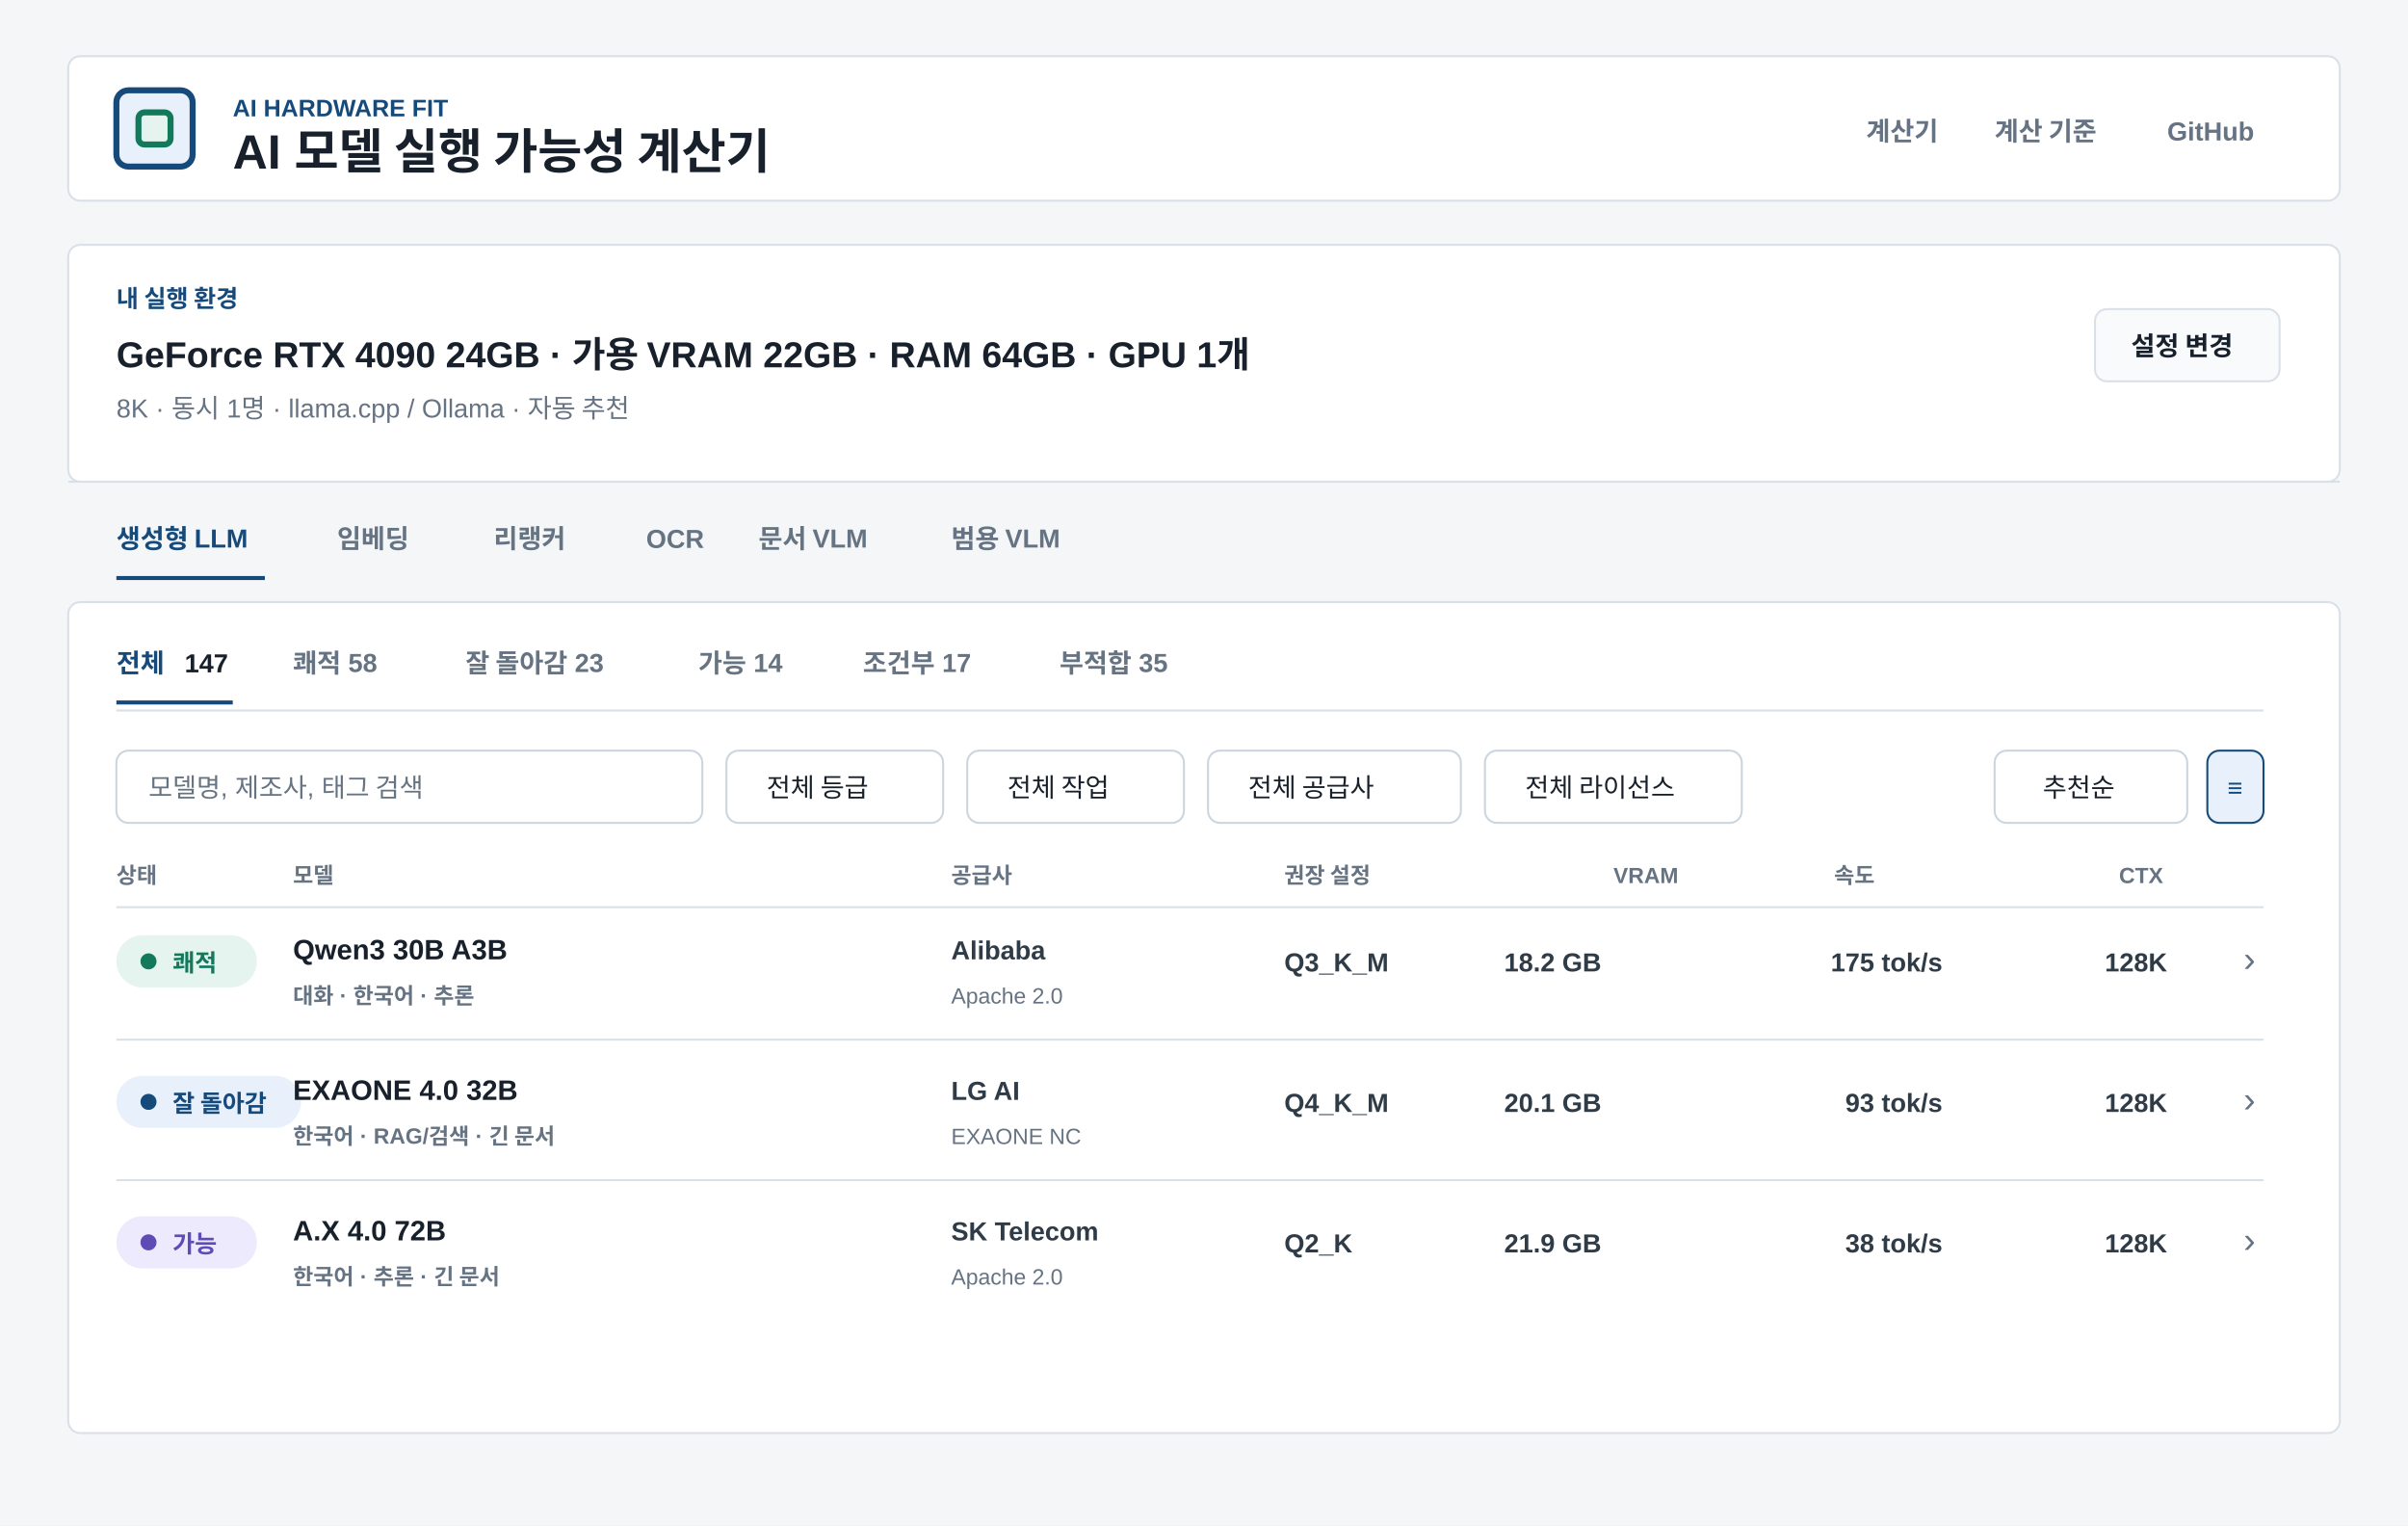
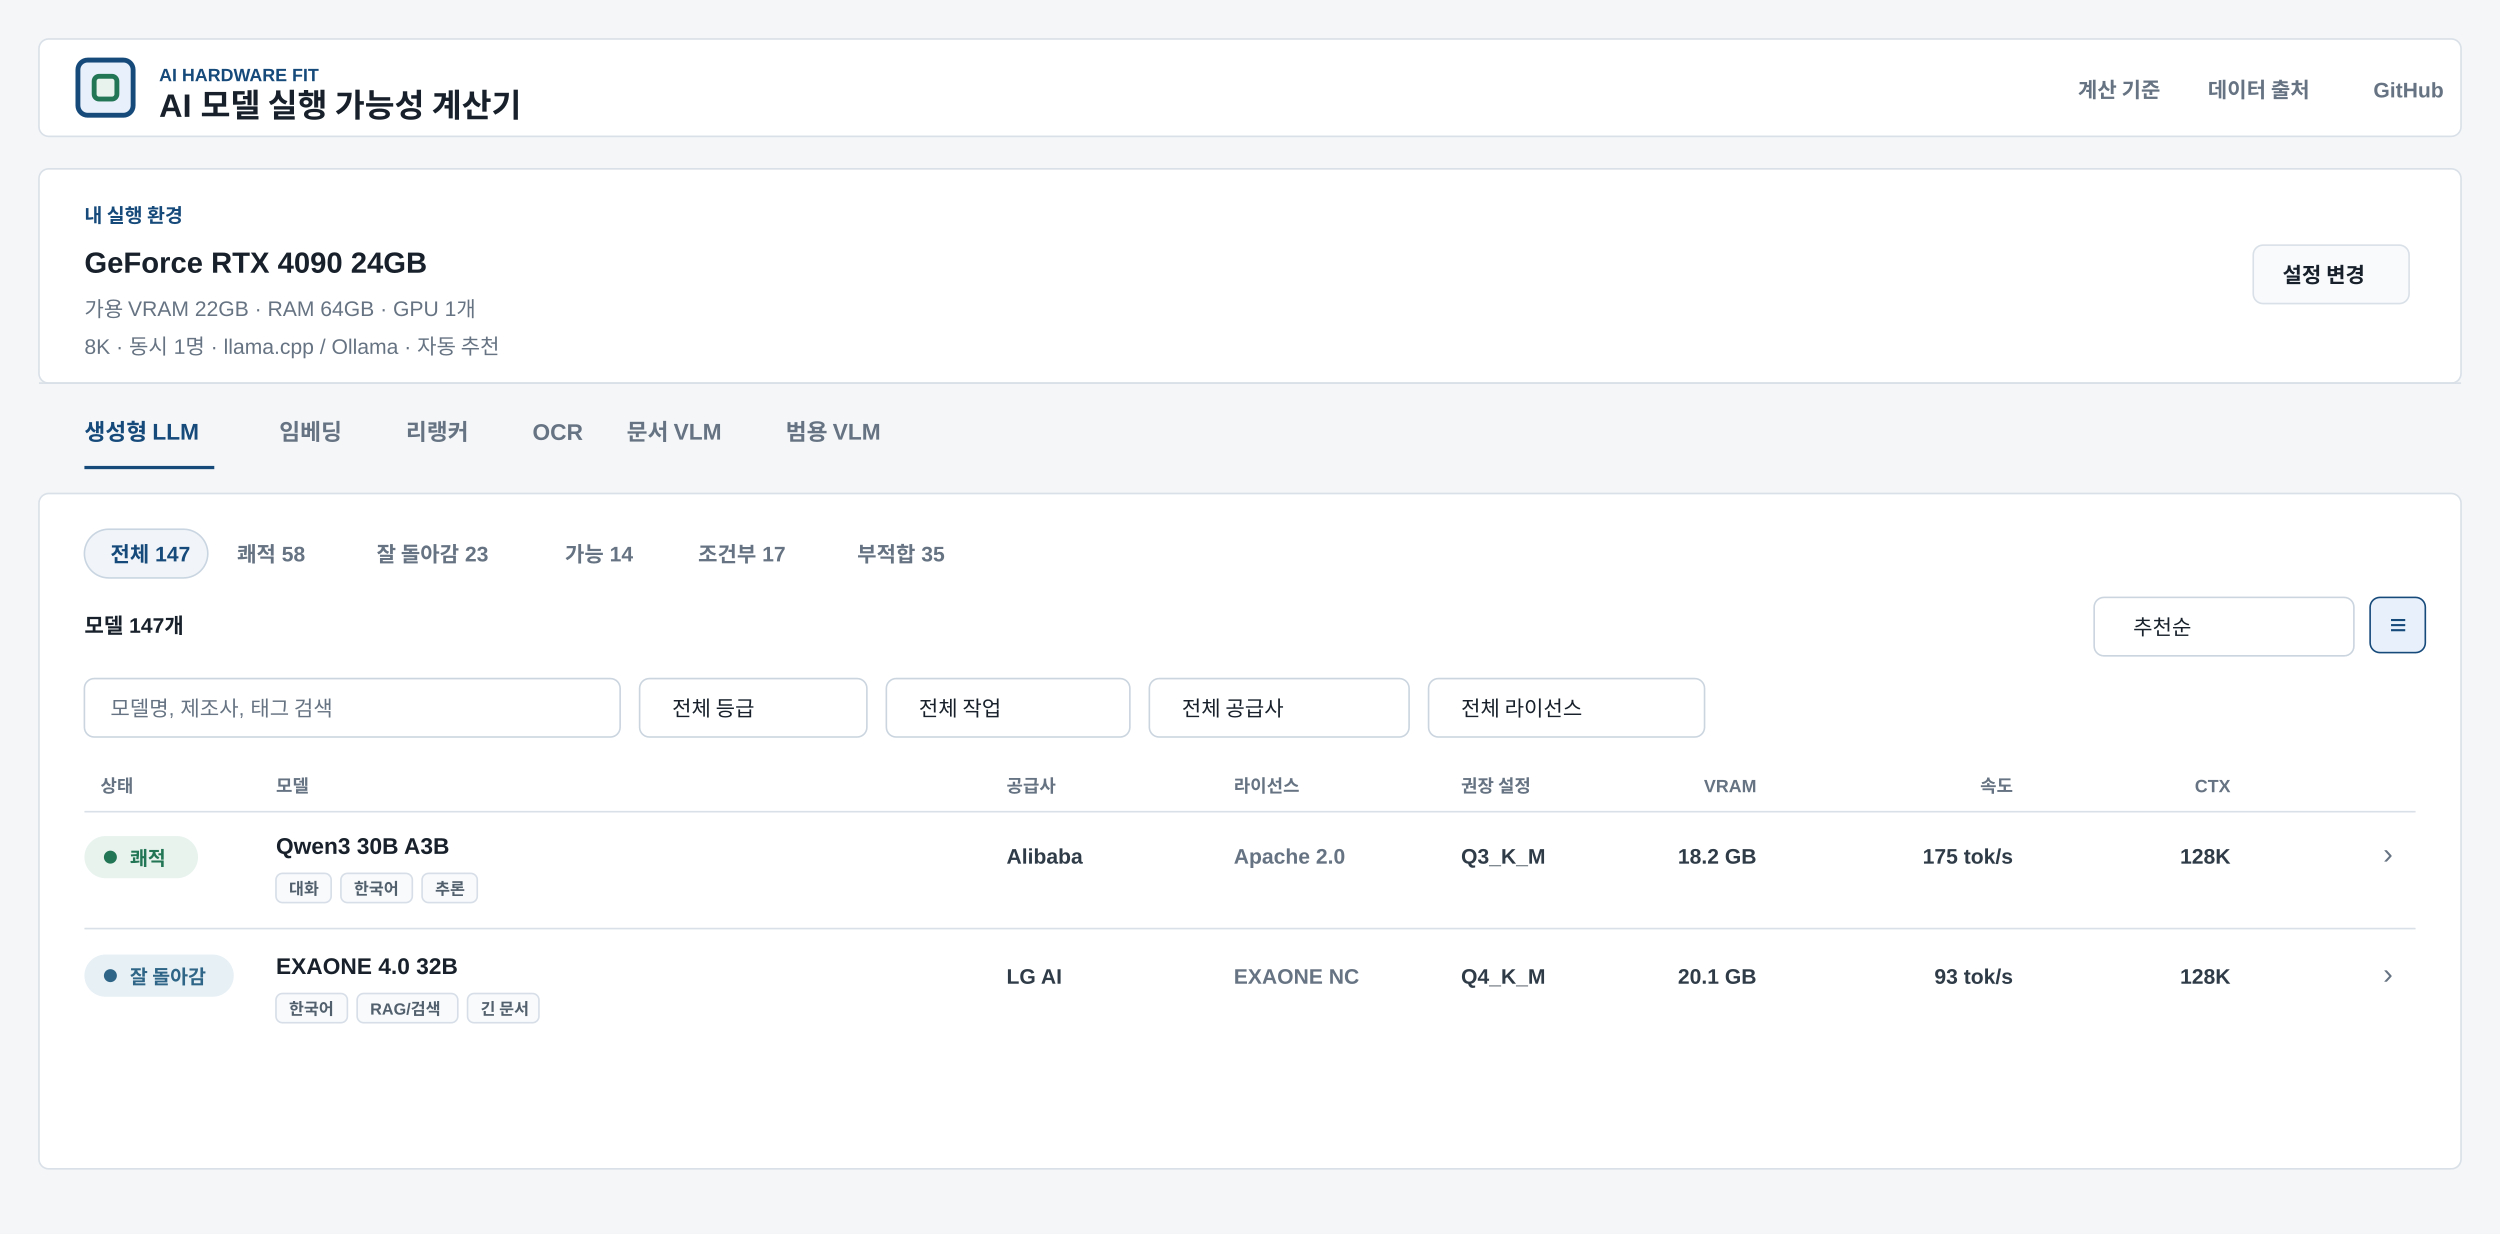
- <svg xmlns="http://www.w3.org/2000/svg" width="1200" height="760" viewBox="0 0 1200 760" fill="none" role="img" aria-label="AI Hardware Fit professional table UI preview">
-   <rect width="1200" height="760" fill="#F4F6F8" />
-   <rect x="34" y="28" width="1132" height="72" rx="6" fill="#FFFFFF" stroke="#D9E0E7" />
-   <rect x="58" y="45" width="38" height="38" rx="6" fill="#E8F1FB" stroke="#164A7B" stroke-width="3" />
-   <rect x="69" y="56" width="16" height="16" rx="3" fill="#E5F4EE" stroke="#13795B" stroke-width="3" />
-   <text x="116" y="58" font-family="Arial, sans-serif" font-size="12" font-weight="700" fill="#164A7B">AI HARDWARE FIT</text>
-   <text x="116" y="84" font-family="Arial, sans-serif" font-size="24" font-weight="700" fill="#18212B">AI 모델 실행 가능성 계산기</text>
-   <text x="930" y="70" font-family="Arial, sans-serif" font-size="13" font-weight="700" fill="#667382">계산기</text>
-   <text x="994" y="70" font-family="Arial, sans-serif" font-size="13" font-weight="700" fill="#667382">계산 기준</text>
-   <text x="1080" y="70" font-family="Arial, sans-serif" font-size="13" font-weight="700" fill="#667382">GitHub</text>
-   <rect x="34" y="122" width="1132" height="118" rx="6" fill="#FFFFFF" stroke="#D9E0E7" />
-   <text x="58" y="153" font-family="Arial, sans-serif" font-size="12" font-weight="700" fill="#164A7B">내 실행 환경</text>
-   <text x="58" y="183" font-family="Arial, sans-serif" font-size="18" font-weight="700" fill="#18212B">GeForce RTX 4090 24GB · 가용 VRAM 22GB · RAM 64GB · GPU 1개</text>
-   <text x="58" y="208" font-family="Arial, sans-serif" font-size="13" fill="#667382">8K · 동시 1명 · llama.cpp / Ollama · 자동 추천</text>
-   <rect x="1044" y="154" width="92" height="36" rx="6" fill="#F8FAFC" stroke="#D9E0E7" />
-   <text x="1062" y="177" font-family="Arial, sans-serif" font-size="13" font-weight="700" fill="#18212B">설정 변경</text>
-   <line x1="34" y1="240" x2="1166" y2="240" stroke="#D9E0E7" />
+ <svg xmlns="http://www.w3.org/2000/svg" width="1540" height="760" viewBox="0 0 1540 760" fill="none" role="img" aria-label="AI Hardware Fit wide professional table UI preview">
+   <rect width="1540" height="760" fill="#F4F6F8" />
+   <rect x="24" y="24" width="1492" height="60" rx="6" fill="#FFFFFF" stroke="#D9E0E7" />
+   <rect x="48" y="37" width="34" height="34" rx="6" fill="#E8F1FB" stroke="#164A7B" stroke-width="3" />
+   <rect x="58" y="47" width="14" height="14" rx="3" fill="#E8F3EE" stroke="#237655" stroke-width="3" />
+   <text x="98" y="50" font-family="Arial, sans-serif" font-size="11" font-weight="700" fill="#164A7B">AI HARDWARE FIT</text>
+   <text x="98" y="72" font-family="Arial, sans-serif" font-size="20" font-weight="700" fill="#18212B">AI 모델 실행 가능성 계산기</text>
+   <text x="1280" y="60" font-family="Arial, sans-serif" font-size="13" font-weight="700" fill="#667382">계산 기준</text>
+   <text x="1360" y="60" font-family="Arial, sans-serif" font-size="13" font-weight="700" fill="#667382">데이터 출처</text>
+   <text x="1462" y="60" font-family="Arial, sans-serif" font-size="13" font-weight="700" fill="#667382">GitHub</text>
+   <rect x="24" y="104" width="1492" height="132" rx="6" fill="#FFFFFF" stroke="#D9E0E7" />
+   <text x="52" y="137" font-family="Arial, sans-serif" font-size="12" font-weight="700" fill="#164A7B">내 실행 환경</text>
+   <text x="52" y="168" font-family="Arial, sans-serif" font-size="18" font-weight="700" fill="#18212B">GeForce RTX 4090 24GB</text>
+   <text x="52" y="195" font-family="Arial, sans-serif" font-size="13" fill="#667382">가용 VRAM 22GB · RAM 64GB · GPU 1개</text>
+   <text x="52" y="218" font-family="Arial, sans-serif" font-size="13" fill="#667382">8K · 동시 1명 · llama.cpp / Ollama · 자동 추천</text>
+   <rect x="1388" y="151" width="96" height="36" rx="6" fill="#F8FAFC" stroke="#D9E0E7" />
+   <text x="1406" y="174" font-family="Arial, sans-serif" font-size="13" font-weight="700" fill="#18212B">설정 변경</text>
+   <line x1="24" y1="236" x2="1516" y2="236" stroke="#D9E0E7" />
+   <g font-family="Arial, sans-serif" font-size="14" font-weight="700">
+     <text x="52" y="271" fill="#164A7B">생성형 LLM</text>
+     <line x1="52" y1="288" x2="132" y2="288" stroke="#164A7B" stroke-width="2" />
+     <text x="172" y="271" fill="#667382">임베딩</text>
+     <text x="250" y="271" fill="#667382">리랭커</text>
+     <text x="328" y="271" fill="#667382">OCR</text>
+     <text x="386" y="271" fill="#667382">문서 VLM</text>
+     <text x="484" y="271" fill="#667382">범용 VLM</text>
+   </g>
+   <rect x="24" y="304" width="1492" height="416" rx="6" fill="#FFFFFF" stroke="#D9E0E7" />
  <g font-family="Arial, sans-serif" font-size="13" font-weight="700">
-     <text x="58" y="273" fill="#164A7B">생성형 LLM</text>
-     <line x1="58" y1="288" x2="132" y2="288" stroke="#164A7B" stroke-width="2" />
-     <text x="168" y="273" fill="#667382">임베딩</text>
-     <text x="246" y="273" fill="#667382">리랭커</text>
-     <text x="322" y="273" fill="#667382">OCR</text>
-     <text x="378" y="273" fill="#667382">문서 VLM</text>
-     <text x="474" y="273" fill="#667382">범용 VLM</text>
+     <rect x="52" y="326" width="76" height="30" rx="15" fill="#F1F5F9" stroke="#C9D5E1" />
+     <text x="68" y="346" fill="#164A7B">전체 147</text>
+     <text x="146" y="346" fill="#667382">쾌적 58</text>
+     <text x="232" y="346" fill="#667382">잘 돌아감 23</text>
+     <text x="348" y="346" fill="#667382">가능 14</text>
+     <text x="430" y="346" fill="#667382">조건부 17</text>
+     <text x="528" y="346" fill="#667382">부적합 35</text>
  </g>
-   <rect x="34" y="300" width="1132" height="414" rx="6" fill="#FFFFFF" stroke="#D9E0E7" />
-   <g font-family="Arial, sans-serif" font-size="13" font-weight="700">
-     <text x="58" y="335" fill="#164A7B">전체</text>
-     <text x="92" y="335" fill="#18212B">147</text>
-     <line x1="58" y1="350" x2="116" y2="350" stroke="#164A7B" stroke-width="2" />
-     <text x="146" y="335" fill="#667382">쾌적 58</text>
-     <text x="232" y="335" fill="#667382">잘 돌아감 23</text>
-     <text x="348" y="335" fill="#667382">가능 14</text>
-     <text x="430" y="335" fill="#667382">조건부 17</text>
-     <text x="528" y="335" fill="#667382">부적합 35</text>
-   </g>
-   <line x1="58" y1="354" x2="1128" y2="354" stroke="#D9E0E7" />
-   <rect x="58" y="374" width="292" height="36" rx="6" fill="#FFFFFF" stroke="#CBD5DF" />
-   <text x="74" y="397" font-family="Arial, sans-serif" font-size="13" fill="#667382">모델명, 제조사, 태그 검색</text>
-   <rect x="362" y="374" width="108" height="36" rx="6" fill="#FFFFFF" stroke="#CBD5DF" />
-   <text x="382" y="397" font-family="Arial, sans-serif" font-size="13" fill="#18212B">전체 등급</text>
-   <rect x="482" y="374" width="108" height="36" rx="6" fill="#FFFFFF" stroke="#CBD5DF" />
-   <text x="502" y="397" font-family="Arial, sans-serif" font-size="13" fill="#18212B">전체 작업</text>
-   <rect x="602" y="374" width="126" height="36" rx="6" fill="#FFFFFF" stroke="#CBD5DF" />
-   <text x="622" y="397" font-family="Arial, sans-serif" font-size="13" fill="#18212B">전체 공급사</text>
-   <rect x="740" y="374" width="128" height="36" rx="6" fill="#FFFFFF" stroke="#CBD5DF" />
-   <text x="760" y="397" font-family="Arial, sans-serif" font-size="13" fill="#18212B">전체 라이선스</text>
-   <rect x="994" y="374" width="96" height="36" rx="6" fill="#FFFFFF" stroke="#CBD5DF" />
-   <text x="1018" y="397" font-family="Arial, sans-serif" font-size="13" fill="#18212B">추천순</text>
-   <rect x="1100" y="374" width="28" height="36" rx="6" fill="#E8F1FB" stroke="#164A7B" />
-   <text x="1110" y="397" font-family="Arial, sans-serif" font-size="13" font-weight="700" fill="#164A7B">≡</text>
-   <text x="58" y="440" font-family="Arial, sans-serif" font-size="11" font-weight="700" fill="#667382">상태</text>
-   <text x="146" y="440" font-family="Arial, sans-serif" font-size="11" font-weight="700" fill="#667382">모델</text>
-   <text x="474" y="440" font-family="Arial, sans-serif" font-size="11" font-weight="700" fill="#667382">공급사</text>
-   <text x="640" y="440" font-family="Arial, sans-serif" font-size="11" font-weight="700" fill="#667382">권장 설정</text>
-   <text x="804" y="440" font-family="Arial, sans-serif" font-size="11" font-weight="700" fill="#667382">VRAM</text>
-   <text x="914" y="440" font-family="Arial, sans-serif" font-size="11" font-weight="700" fill="#667382">속도</text>
-   <text x="1056" y="440" font-family="Arial, sans-serif" font-size="11" font-weight="700" fill="#667382">CTX</text>
-   <line x1="58" y1="452" x2="1128" y2="452" stroke="#D9E0E7" />
+   <text x="52" y="390" font-family="Arial, sans-serif" font-size="13" font-weight="700" fill="#18212B">모델 147개</text>
+   <rect x="1290" y="368" width="160" height="36" rx="6" fill="#FFFFFF" stroke="#CBD5DF" />
+   <text x="1314" y="391" font-family="Arial, sans-serif" font-size="13" fill="#18212B">추천순</text>
+   <rect x="1460" y="368" width="34" height="34" rx="6" fill="#E8F1FB" stroke="#164A7B" />
+   <text x="1472" y="391" font-family="Arial, sans-serif" font-size="18" font-weight="700" fill="#164A7B">≡</text>
+   <rect x="52" y="418" width="330" height="36" rx="6" fill="#FFFFFF" stroke="#CBD5DF" />
+   <text x="68" y="441" font-family="Arial, sans-serif" font-size="13" fill="#667382">모델명, 제조사, 태그 검색</text>
+   <rect x="394" y="418" width="140" height="36" rx="6" fill="#FFFFFF" stroke="#CBD5DF" />
+   <text x="414" y="441" font-family="Arial, sans-serif" font-size="13" fill="#18212B">전체 등급</text>
+   <rect x="546" y="418" width="150" height="36" rx="6" fill="#FFFFFF" stroke="#CBD5DF" />
+   <text x="566" y="441" font-family="Arial, sans-serif" font-size="13" fill="#18212B">전체 작업</text>
+   <rect x="708" y="418" width="160" height="36" rx="6" fill="#FFFFFF" stroke="#CBD5DF" />
+   <text x="728" y="441" font-family="Arial, sans-serif" font-size="13" fill="#18212B">전체 공급사</text>
+   <rect x="880" y="418" width="170" height="36" rx="6" fill="#FFFFFF" stroke="#CBD5DF" />
+   <text x="900" y="441" font-family="Arial, sans-serif" font-size="13" fill="#18212B">전체 라이선스</text>
+   <text x="72" y="488" font-family="Arial, sans-serif" font-size="11" font-weight="700" fill="#667382" text-anchor="middle">상태</text>
+   <text x="170" y="488" font-family="Arial, sans-serif" font-size="11" font-weight="700" fill="#667382">모델</text>
+   <text x="620" y="488" font-family="Arial, sans-serif" font-size="11" font-weight="700" fill="#667382">공급사</text>
+   <text x="760" y="488" font-family="Arial, sans-serif" font-size="11" font-weight="700" fill="#667382">라이선스</text>
+   <text x="900" y="488" font-family="Arial, sans-serif" font-size="11" font-weight="700" fill="#667382">권장 설정</text>
+   <text x="1082" y="488" font-family="Arial, sans-serif" font-size="11" font-weight="700" fill="#667382" text-anchor="end">VRAM</text>
+   <text x="1240" y="488" font-family="Arial, sans-serif" font-size="11" font-weight="700" fill="#667382" text-anchor="end">속도</text>
+   <text x="1374" y="488" font-family="Arial, sans-serif" font-size="11" font-weight="700" fill="#667382" text-anchor="end">CTX</text>
+   <line x1="52" y1="500" x2="1488" y2="500" stroke="#D9E0E7" />
  <g font-family="Arial, sans-serif">
-     <rect x="58" y="466" width="70" height="26" rx="13" fill="#E5F4EE" />
-     <circle cx="74" cy="479" r="4" fill="#13795B" />
-     <text x="86" y="484" font-size="12" font-weight="700" fill="#13795B">쾌적</text>
-     <text x="146" y="478" font-size="14" font-weight="700" fill="#18212B">Qwen3 30B A3B</text>
-     <text x="146" y="500" font-size="11" font-weight="700" fill="#667382">대화 · 한국어 · 추론</text>
-     <text x="474" y="478" font-size="13" font-weight="700" fill="#2F3C48">Alibaba</text>
-     <text x="474" y="500" font-size="11" fill="#667382">Apache 2.0</text>
-     <text x="640" y="484" font-size="13" font-weight="700" fill="#2F3C48">Q3_K_M</text>
-     <text x="798" y="484" font-size="13" font-weight="700" fill="#2F3C48" text-anchor="end">18.2 GB</text>
-     <text x="968" y="484" font-size="13" font-weight="700" fill="#2F3C48" text-anchor="end">175 tok/s</text>
-     <text x="1080" y="484" font-size="13" font-weight="700" fill="#2F3C48" text-anchor="end">128K</text>
-     <text x="1118" y="484" font-size="18" fill="#667382">›</text>
-     <line x1="58" y1="518" x2="1128" y2="518" stroke="#D9E0E7" />
-     <rect x="58" y="536" width="92" height="26" rx="13" fill="#E8F1FB" />
-     <circle cx="74" cy="549" r="4" fill="#164A7B" />
-     <text x="86" y="554" font-size="12" font-weight="700" fill="#164A7B">잘 돌아감</text>
-     <text x="146" y="548" font-size="14" font-weight="700" fill="#18212B">EXAONE 4.0 32B</text>
-     <text x="146" y="570" font-size="11" font-weight="700" fill="#667382">한국어 · RAG/검색 · 긴 문서</text>
-     <text x="474" y="548" font-size="13" font-weight="700" fill="#2F3C48">LG AI</text>
-     <text x="474" y="570" font-size="11" fill="#667382">EXAONE NC</text>
-     <text x="640" y="554" font-size="13" font-weight="700" fill="#2F3C48">Q4_K_M</text>
-     <text x="798" y="554" font-size="13" font-weight="700" fill="#2F3C48" text-anchor="end">20.1 GB</text>
-     <text x="968" y="554" font-size="13" font-weight="700" fill="#2F3C48" text-anchor="end">93 tok/s</text>
-     <text x="1080" y="554" font-size="13" font-weight="700" fill="#2F3C48" text-anchor="end">128K</text>
-     <text x="1118" y="554" font-size="18" fill="#667382">›</text>
-     <line x1="58" y1="588" x2="1128" y2="588" stroke="#D9E0E7" />
-     <rect x="58" y="606" width="70" height="26" rx="13" fill="#EEEAFD" />
-     <circle cx="74" cy="619" r="4" fill="#5F4BB6" />
-     <text x="86" y="624" font-size="12" font-weight="700" fill="#5F4BB6">가능</text>
-     <text x="146" y="618" font-size="14" font-weight="700" fill="#18212B">A.X 4.0 72B</text>
-     <text x="146" y="640" font-size="11" font-weight="700" fill="#667382">한국어 · 추론 · 긴 문서</text>
-     <text x="474" y="618" font-size="13" font-weight="700" fill="#2F3C48">SK Telecom</text>
-     <text x="474" y="640" font-size="11" fill="#667382">Apache 2.0</text>
-     <text x="640" y="624" font-size="13" font-weight="700" fill="#2F3C48">Q2_K</text>
-     <text x="798" y="624" font-size="13" font-weight="700" fill="#2F3C48" text-anchor="end">21.9 GB</text>
-     <text x="968" y="624" font-size="13" font-weight="700" fill="#2F3C48" text-anchor="end">38 tok/s</text>
-     <text x="1080" y="624" font-size="13" font-weight="700" fill="#2F3C48" text-anchor="end">128K</text>
-     <text x="1118" y="624" font-size="18" fill="#667382">›</text>
+     <rect x="52" y="515" width="70" height="26" rx="13" fill="#E8F3EE" />
+     <circle cx="68" cy="528" r="4" fill="#237655" />
+     <text x="80" y="533" font-size="12" font-weight="700" fill="#237655">쾌적</text>
+     <text x="170" y="526" font-size="14" font-weight="700" fill="#18212B">Qwen3 30B A3B</text>
+     <rect x="170" y="538" width="34" height="18" rx="4" fill="#F8FAFC" stroke="#D7DEE7" />
+     <text x="178" y="551" font-size="10" font-weight="700" fill="#52606D">대화</text>
+     <rect x="210" y="538" width="44" height="18" rx="4" fill="#F8FAFC" stroke="#D7DEE7" />
+     <text x="218" y="551" font-size="10" font-weight="700" fill="#52606D">한국어</text>
+     <rect x="260" y="538" width="34" height="18" rx="4" fill="#F8FAFC" stroke="#D7DEE7" />
+     <text x="268" y="551" font-size="10" font-weight="700" fill="#52606D">추론</text>
+     <text x="620" y="532" font-size="13" font-weight="700" fill="#2F3C48">Alibaba</text>
+     <text x="760" y="532" font-size="13" font-weight="600" fill="#667382">Apache 2.0</text>
+     <text x="900" y="532" font-size="13" font-weight="700" fill="#2F3C48">Q3_K_M</text>
+     <text x="1082" y="532" font-size="13" font-weight="700" fill="#2F3C48" text-anchor="end">18.2 GB</text>
+     <text x="1240" y="532" font-size="13" font-weight="700" fill="#2F3C48" text-anchor="end">175 tok/s</text>
+     <text x="1374" y="532" font-size="13" font-weight="700" fill="#2F3C48" text-anchor="end">128K</text>
+     <text x="1468" y="532" font-size="18" fill="#667382">›</text>
+     <line x1="52" y1="572" x2="1488" y2="572" stroke="#D9E0E7" />
+     <rect x="52" y="588" width="92" height="26" rx="13" fill="#E7F0F5" />
+     <circle cx="68" cy="601" r="4" fill="#2F6687" />
+     <text x="80" y="606" font-size="12" font-weight="700" fill="#2F6687">잘 돌아감</text>
+     <text x="170" y="600" font-size="14" font-weight="700" fill="#18212B">EXAONE 4.0 32B</text>
+     <rect x="170" y="612" width="44" height="18" rx="4" fill="#F8FAFC" stroke="#D7DEE7" />
+     <text x="178" y="625" font-size="10" font-weight="700" fill="#52606D">한국어</text>
+     <rect x="220" y="612" width="62" height="18" rx="4" fill="#F8FAFC" stroke="#D7DEE7" />
+     <text x="228" y="625" font-size="10" font-weight="700" fill="#52606D">RAG/검색</text>
+     <rect x="288" y="612" width="44" height="18" rx="4" fill="#F8FAFC" stroke="#D7DEE7" />
+     <text x="296" y="625" font-size="10" font-weight="700" fill="#52606D">긴 문서</text>
+     <text x="620" y="606" font-size="13" font-weight="700" fill="#2F3C48">LG AI</text>
+     <text x="760" y="606" font-size="13" font-weight="600" fill="#667382">EXAONE NC</text>
+     <text x="900" y="606" font-size="13" font-weight="700" fill="#2F3C48">Q4_K_M</text>
+     <text x="1082" y="606" font-size="13" font-weight="700" fill="#2F3C48" text-anchor="end">20.1 GB</text>
+     <text x="1240" y="606" font-size="13" font-weight="700" fill="#2F3C48" text-anchor="end">93 tok/s</text>
+     <text x="1374" y="606" font-size="13" font-weight="700" fill="#2F3C48" text-anchor="end">128K</text>
+     <text x="1468" y="606" font-size="18" fill="#667382">›</text>
  </g>
</svg>
